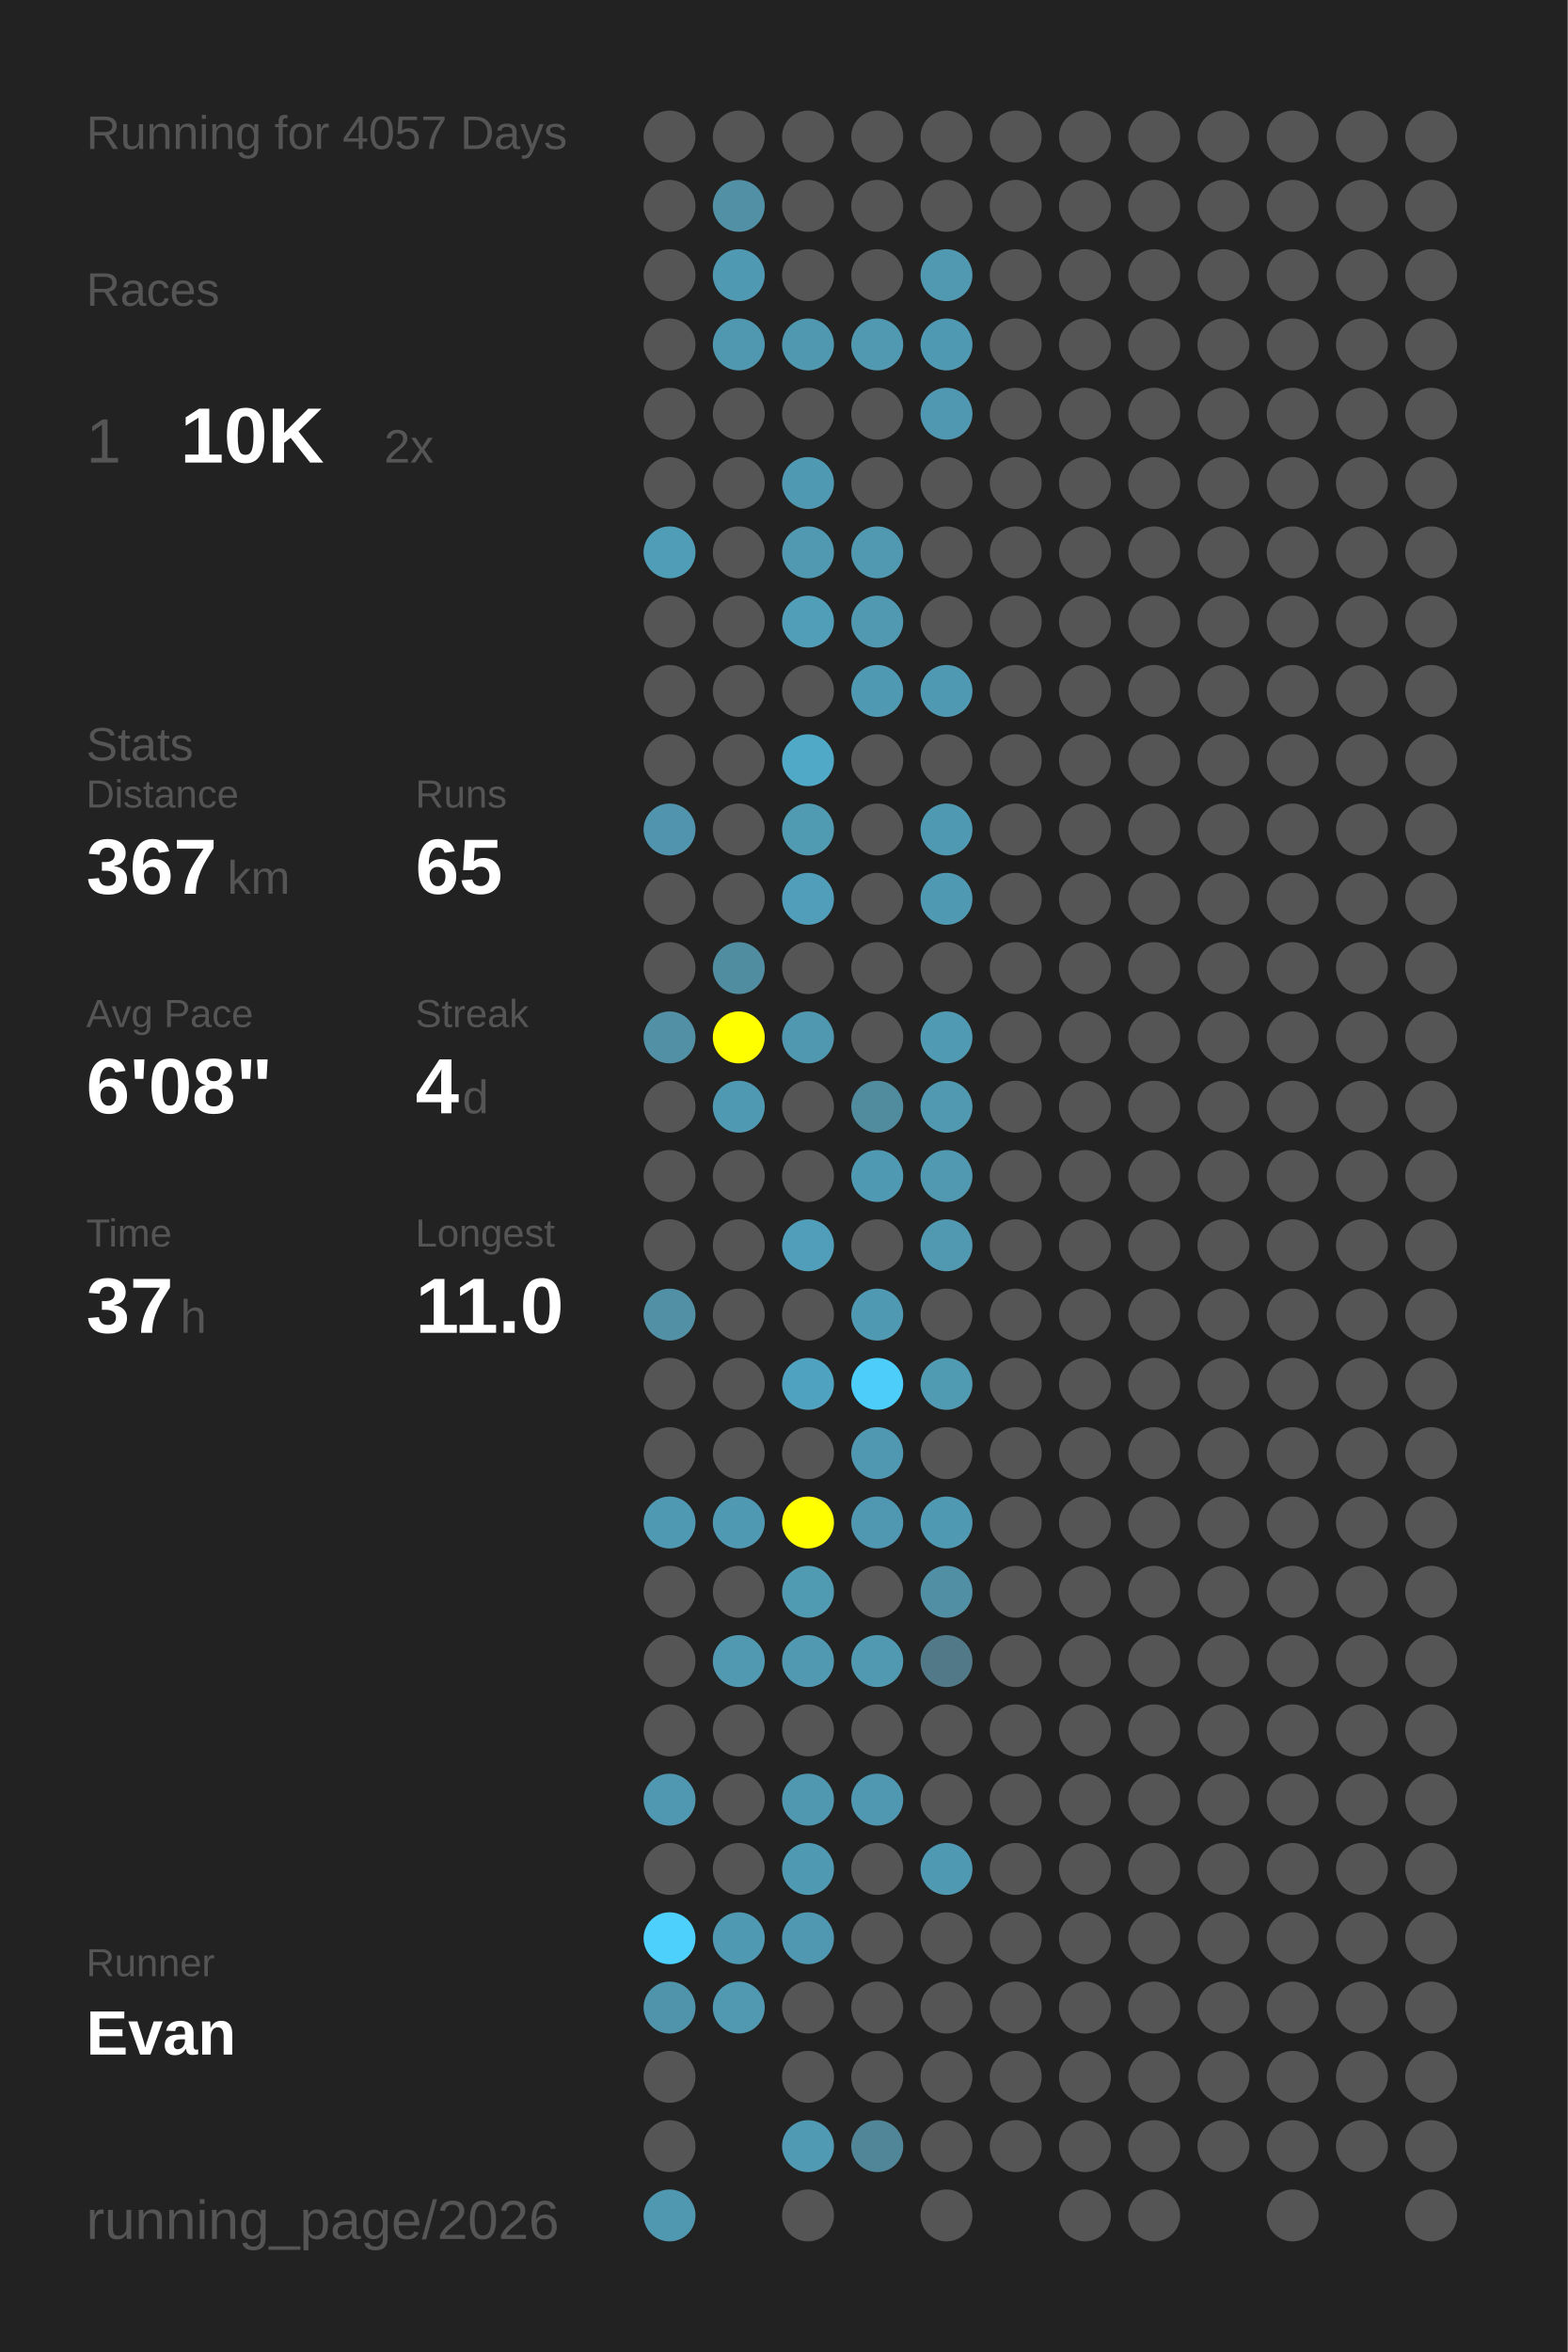
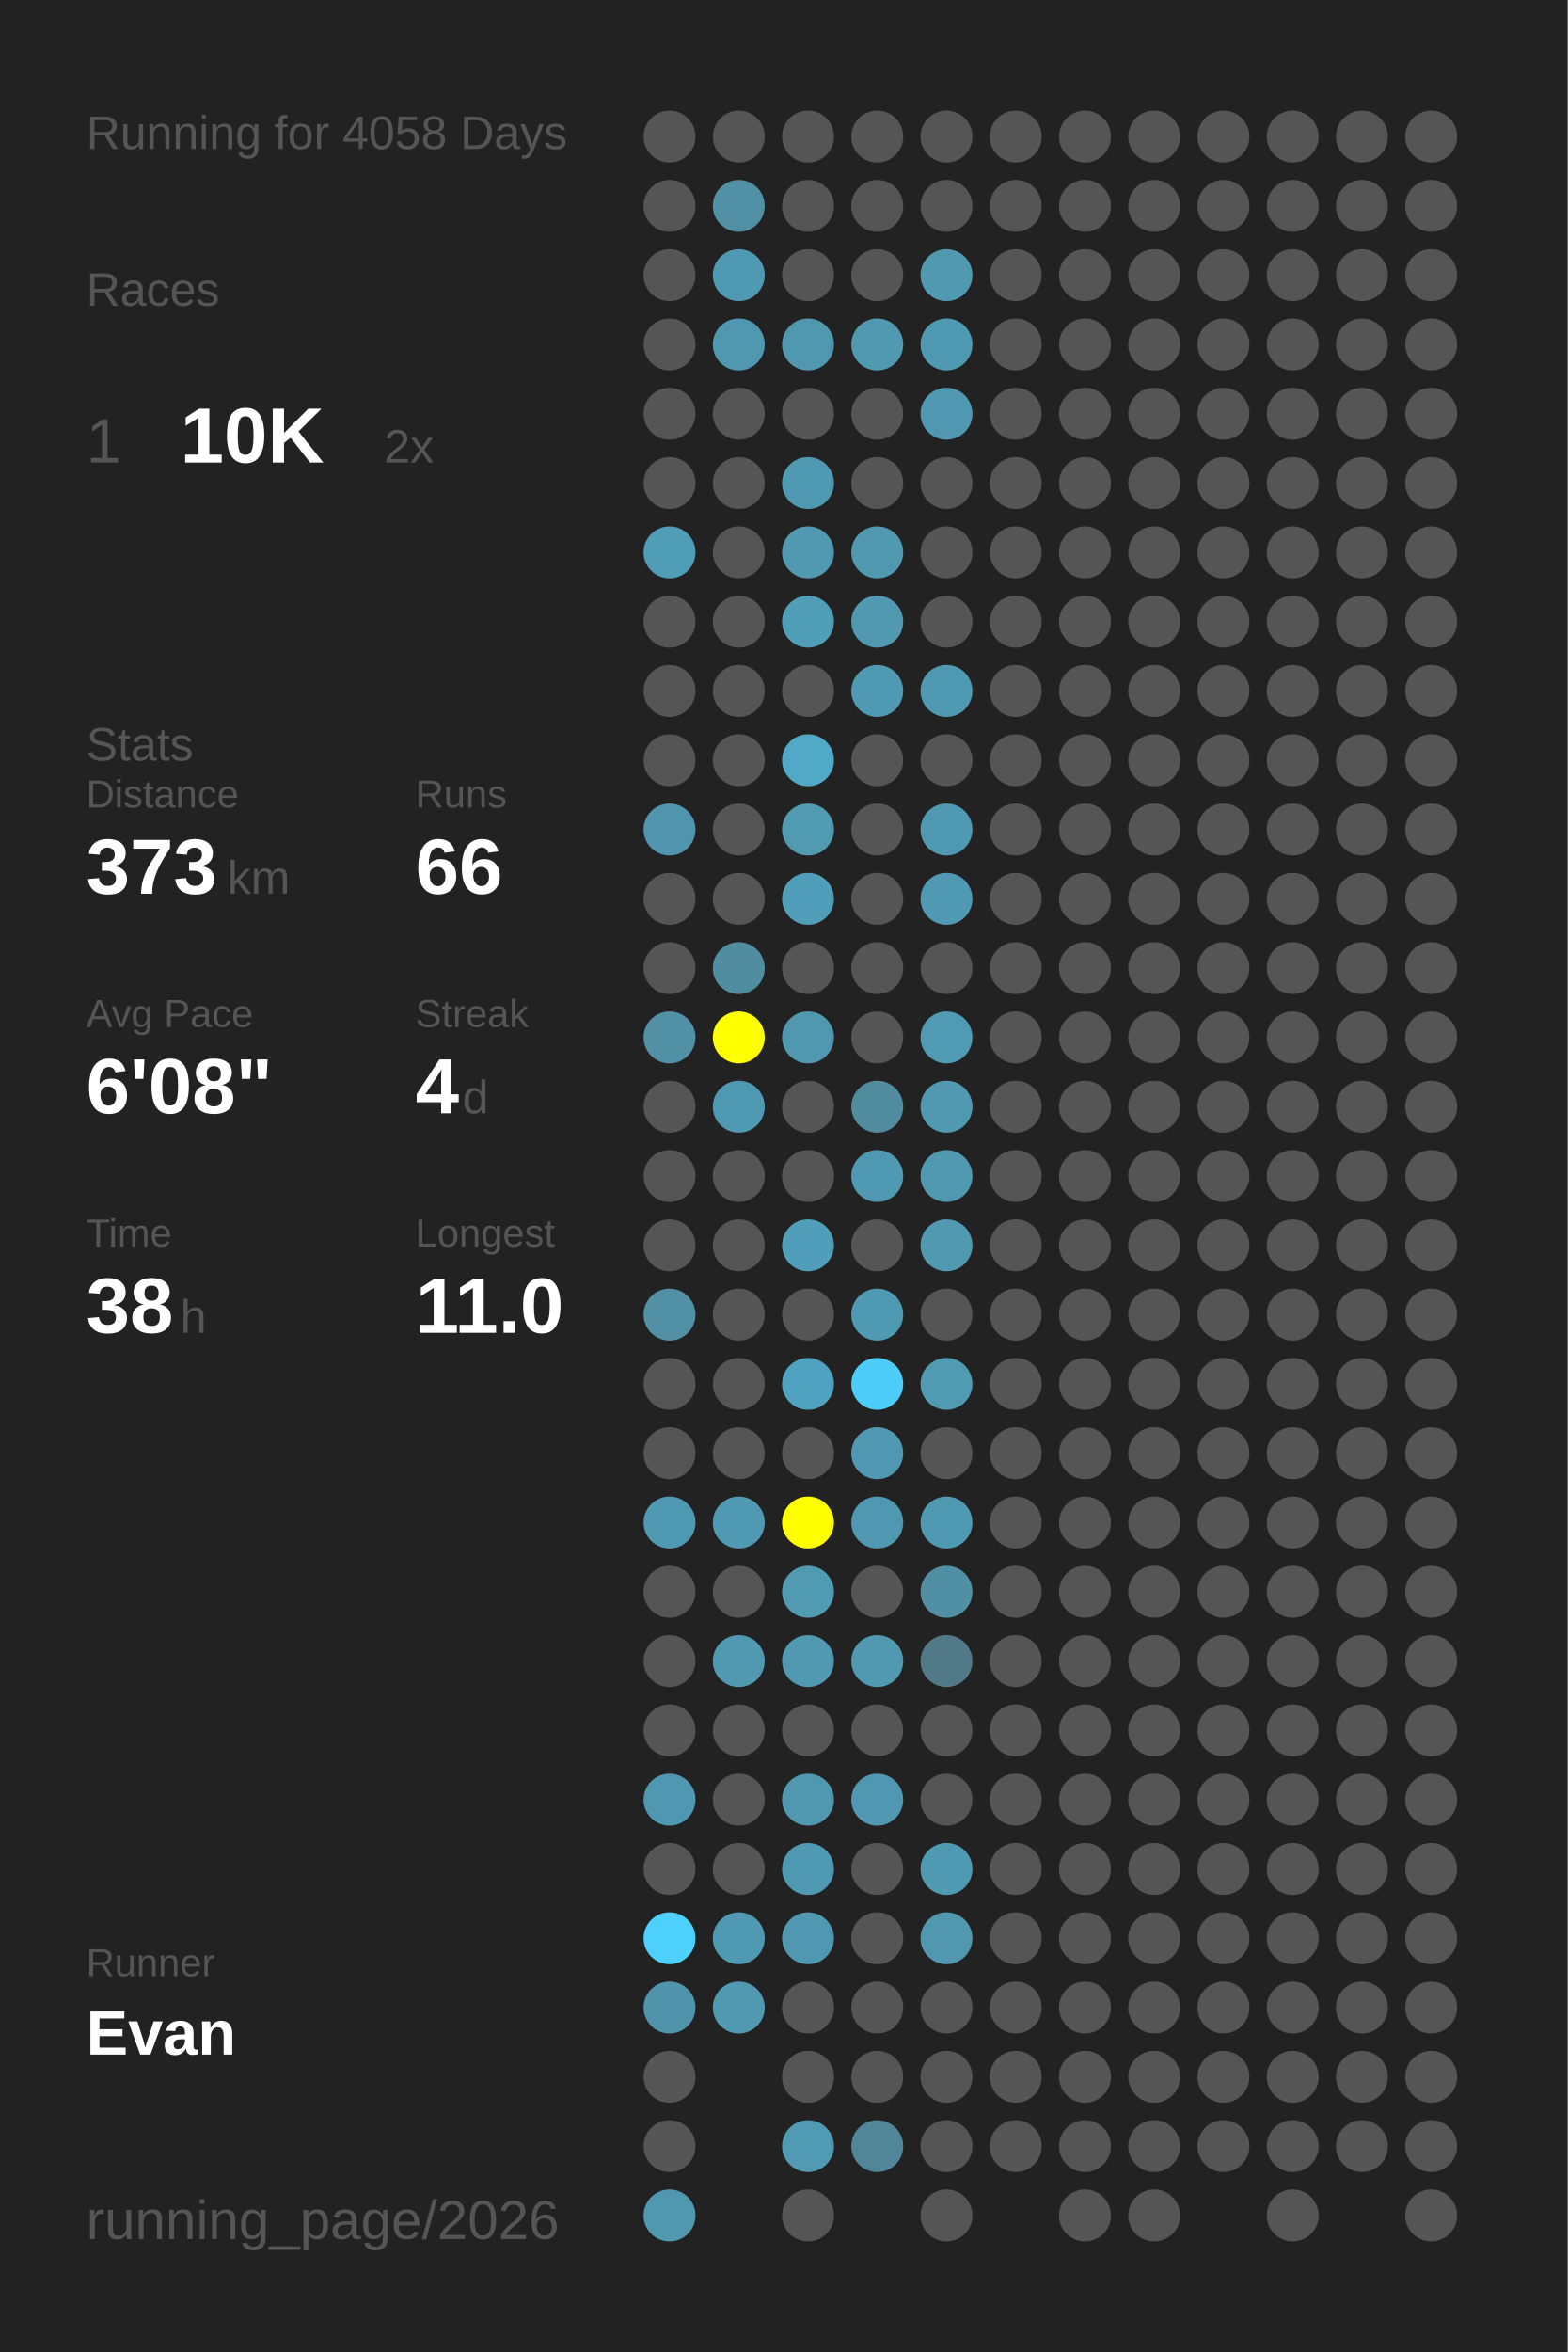
<svg xmlns="http://www.w3.org/2000/svg" baseProfile="full" height="300mm" version="1.1" viewBox="0,0,200,300" width="200mm">
  <defs />
  <rect fill="#222222" height="300" width="200" x="0" y="0" />
-   <text fill="#555555" style="font-size:6px; font-family:Arial;" x="11" y="19">Running for 4057 Days</text>
+   <text fill="#555555" style="font-size:6px; font-family:Arial;" x="11" y="19">Running for 4058 Days</text>
  <text fill="#555555" style="font-size:6px; font-family:Arial;" x="11" y="39">Races</text>
  <text fill="#555555" style="font-size:8px; font-family:Arial;" x="11" y="59">1</text>
  <text fill="#FFFFFF" style="font-size:10px; font-family:Arial; font-weight:bold;" x="23" y="59">10K</text>
  <text fill="#555555" style="font-size:6px; font-family:Arial;" x="49" y="59">2x</text>
  <text fill="#555555" style="font-size:6px; font-family:Arial;" x="11" y="97">Stats</text>
  <text fill="#555555" style="font-size:5px; font-family:Arial;" x="11" y="103">Distance</text>
-   <text fill="#FFFFFF" style="font-size:10px; font-family:Arial; font-weight:bold;" x="11" y="114">367</text>
+   <text fill="#FFFFFF" style="font-size:10px; font-family:Arial; font-weight:bold;" x="11" y="114">373</text>
  <text fill="#555555" style="font-size:6px; font-family:Arial;" x="29" y="114">km</text>
  <text fill="#555555" style="font-size:5px; font-family:Arial;" x="53" y="103">Runs</text>
-   <text fill="#FFFFFF" style="font-size:10px; font-family:Arial; font-weight:bold;" x="53" y="114">65</text>
+   <text fill="#FFFFFF" style="font-size:10px; font-family:Arial; font-weight:bold;" x="53" y="114">66</text>
  <text fill="#555555" style="font-size:5px; font-family:Arial;" x="11" y="131">Avg Pace</text>
  <text fill="#FFFFFF" style="font-size:10px; font-family:Arial; font-weight:bold;" x="11" y="142">6'08"</text>
  <text fill="#555555" style="font-size:5px; font-family:Arial;" x="53" y="131">Streak</text>
  <text fill="#FFFFFF" style="font-size:10px; font-family:Arial; font-weight:bold;" x="53" y="142">4</text>
  <text fill="#555555" style="font-size:6px; font-family:Arial;" x="59" y="142">d</text>
  <text fill="#555555" style="font-size:5px; font-family:Arial;" x="11" y="159">Time</text>
-   <text fill="#FFFFFF" style="font-size:10px; font-family:Arial; font-weight:bold;" x="11" y="170">37</text>
+   <text fill="#FFFFFF" style="font-size:10px; font-family:Arial; font-weight:bold;" x="11" y="170">38</text>
  <text fill="#555555" style="font-size:6px; font-family:Arial;" x="23" y="170">h</text>
  <text fill="#555555" style="font-size:5px; font-family:Arial;" x="53" y="159">Longest</text>
  <text fill="#FFFFFF" style="font-size:10px; font-family:Arial; font-weight:bold;" x="53" y="170">11.0</text>
  <text fill="#555555" style="font-size:5px; font-family:Arial;" x="11" y="252.065">Runner</text>
  <text fill="#FFFFFF" style="font-size:8px; font-family:Arial; font-weight:bold;" x="11" y="262.065">Evan</text>
  <text fill="#555555" style="font-size:7px; font-family:Arial;" x="11" y="285.581">running_page/2026</text>
  <circle cx="85.417" cy="17.419" fill="#555555" r="3.312" />
  <circle cx="85.417" cy="26.258" fill="#555555" r="3.312" />
  <circle cx="85.417" cy="35.097" fill="#555555" r="3.312" />
  <circle cx="85.417" cy="43.935" fill="#555555" r="3.312" />
  <circle cx="85.417" cy="52.774" fill="#555555" r="3.312" />
  <circle cx="85.417" cy="61.613" fill="#555555" r="3.312" />
  <circle cx="85.417" cy="70.452" fill="#509db7" r="3.312" />
  <circle cx="85.417" cy="79.29" fill="#555555" r="3.312" />
  <circle cx="85.417" cy="88.129" fill="#555555" r="3.312" />
  <circle cx="85.417" cy="96.968" fill="#555555" r="3.312" />
  <circle cx="85.417" cy="105.806" fill="#5095ad" r="3.312" />
  <circle cx="85.417" cy="114.645" fill="#555555" r="3.312" />
  <circle cx="85.417" cy="123.484" fill="#555555" r="3.312" />
  <circle cx="85.417" cy="132.323" fill="#5190a5" r="3.312" />
  <circle cx="85.417" cy="141.161" fill="#555555" r="3.312" />
  <circle cx="85.417" cy="150" fill="#555555" r="3.312" />
  <circle cx="85.417" cy="158.839" fill="#555555" r="3.312" />
  <circle cx="85.417" cy="167.677" fill="#5190a5" r="3.312" />
  <circle cx="85.417" cy="176.516" fill="#555555" r="3.312" />
  <circle cx="85.417" cy="185.355" fill="#555555" r="3.312" />
  <circle cx="85.417" cy="194.194" fill="#5099b2" r="3.312" />
  <circle cx="85.417" cy="203.032" fill="#555555" r="3.312" />
  <circle cx="85.417" cy="211.871" fill="#555555" r="3.312" />
  <circle cx="85.417" cy="220.71" fill="#555555" r="3.312" />
  <circle cx="85.417" cy="229.548" fill="#5098b1" r="3.312" />
  <circle cx="85.417" cy="238.387" fill="#555555" r="3.312" />
  <circle cx="85.417" cy="247.226" fill="#4dd0fc" r="3.312" />
  <circle cx="85.417" cy="256.065" fill="#5094ac" r="3.312" />
  <circle cx="85.417" cy="264.903" fill="#555555" r="3.312" />
  <circle cx="85.417" cy="273.742" fill="#555555" r="3.312" />
  <circle cx="85.417" cy="282.581" fill="#5098b0" r="3.312" />
  <circle cx="94.25" cy="17.419" fill="#555555" r="3.312" />
  <circle cx="94.25" cy="26.258" fill="#5190a5" r="3.312" />
  <circle cx="94.25" cy="35.097" fill="#5099b2" r="3.312" />
  <circle cx="94.25" cy="43.935" fill="#5098b0" r="3.312" />
  <circle cx="94.25" cy="52.774" fill="#555555" r="3.312" />
  <circle cx="94.25" cy="61.613" fill="#555555" r="3.312" />
  <circle cx="94.25" cy="70.452" fill="#555555" r="3.312" />
  <circle cx="94.25" cy="79.29" fill="#555555" r="3.312" />
  <circle cx="94.25" cy="88.129" fill="#555555" r="3.312" />
  <circle cx="94.25" cy="96.968" fill="#555555" r="3.312" />
  <circle cx="94.25" cy="105.806" fill="#555555" r="3.312" />
  <circle cx="94.25" cy="114.645" fill="#555555" r="3.312" />
  <circle cx="94.25" cy="123.484" fill="#518da1" r="3.312" />
  <circle cx="94.25" cy="132.323" fill="#FFFF00" r="3.312" />
  <circle cx="94.25" cy="141.161" fill="#5099b2" r="3.312" />
  <circle cx="94.25" cy="150" fill="#555555" r="3.312" />
  <circle cx="94.25" cy="158.839" fill="#555555" r="3.312" />
  <circle cx="94.25" cy="167.677" fill="#555555" r="3.312" />
  <circle cx="94.25" cy="176.516" fill="#555555" r="3.312" />
  <circle cx="94.25" cy="185.355" fill="#555555" r="3.312" />
  <circle cx="94.25" cy="194.194" fill="#5099b2" r="3.312" />
  <circle cx="94.25" cy="203.032" fill="#555555" r="3.312" />
  <circle cx="94.25" cy="211.871" fill="#5099b1" r="3.312" />
  <circle cx="94.25" cy="220.71" fill="#555555" r="3.312" />
  <circle cx="94.25" cy="229.548" fill="#555555" r="3.312" />
  <circle cx="94.25" cy="238.387" fill="#555555" r="3.312" />
  <circle cx="94.25" cy="247.226" fill="#5099b2" r="3.312" />
  <circle cx="94.25" cy="256.065" fill="#5099b1" r="3.312" />
  <circle cx="103.083" cy="17.419" fill="#555555" r="3.312" />
  <circle cx="103.083" cy="26.258" fill="#555555" r="3.312" />
  <circle cx="103.083" cy="35.097" fill="#555555" r="3.312" />
  <circle cx="103.083" cy="43.935" fill="#5098b0" r="3.312" />
  <circle cx="103.083" cy="52.774" fill="#555555" r="3.312" />
  <circle cx="103.083" cy="61.613" fill="#5099b2" r="3.312" />
  <circle cx="103.083" cy="70.452" fill="#5099b1" r="3.312" />
  <circle cx="103.083" cy="79.29" fill="#509eb8" r="3.312" />
  <circle cx="103.083" cy="88.129" fill="#555555" r="3.312" />
  <circle cx="103.083" cy="96.968" fill="#4fa9c7" r="3.312" />
  <circle cx="103.083" cy="105.806" fill="#509ab2" r="3.312" />
  <circle cx="103.083" cy="114.645" fill="#509eb9" r="3.312" />
  <circle cx="103.083" cy="123.484" fill="#555555" r="3.312" />
  <circle cx="103.083" cy="132.323" fill="#5098b0" r="3.312" />
  <circle cx="103.083" cy="141.161" fill="#555555" r="3.312" />
  <circle cx="103.083" cy="150" fill="#555555" r="3.312" />
  <circle cx="103.083" cy="158.839" fill="#509eb9" r="3.312" />
  <circle cx="103.083" cy="167.677" fill="#555555" r="3.312" />
  <circle cx="103.083" cy="176.516" fill="#4fa3c0" r="3.312" />
  <circle cx="103.083" cy="185.355" fill="#555555" r="3.312" />
  <circle cx="103.083" cy="194.194" fill="#FFFF00" r="3.312" />
  <circle cx="103.083" cy="203.032" fill="#509ab2" r="3.312" />
  <circle cx="103.083" cy="211.871" fill="#5099b1" r="3.312" />
  <circle cx="103.083" cy="220.71" fill="#555555" r="3.312" />
  <circle cx="103.083" cy="229.548" fill="#5098b0" r="3.312" />
  <circle cx="103.083" cy="238.387" fill="#5099b2" r="3.312" />
  <circle cx="103.083" cy="247.226" fill="#5098b1" r="3.312" />
  <circle cx="103.083" cy="256.065" fill="#555555" r="3.312" />
  <circle cx="103.083" cy="264.903" fill="#555555" r="3.312" />
  <circle cx="103.083" cy="273.742" fill="#509ab3" r="3.312" />
  <circle cx="103.083" cy="282.581" fill="#555555" r="3.312" />
  <circle cx="111.917" cy="17.419" fill="#555555" r="3.312" />
  <circle cx="111.917" cy="26.258" fill="#555555" r="3.312" />
  <circle cx="111.917" cy="35.097" fill="#555555" r="3.312" />
  <circle cx="111.917" cy="43.935" fill="#5099b1" r="3.312" />
  <circle cx="111.917" cy="52.774" fill="#555555" r="3.312" />
  <circle cx="111.917" cy="61.613" fill="#555555" r="3.312" />
  <circle cx="111.917" cy="70.452" fill="#5099b1" r="3.312" />
  <circle cx="111.917" cy="79.29" fill="#5099b1" r="3.312" />
  <circle cx="111.917" cy="88.129" fill="#5099b2" r="3.312" />
  <circle cx="111.917" cy="96.968" fill="#555555" r="3.312" />
  <circle cx="111.917" cy="105.806" fill="#555555" r="3.312" />
  <circle cx="111.917" cy="114.645" fill="#555555" r="3.312" />
  <circle cx="111.917" cy="123.484" fill="#555555" r="3.312" />
  <circle cx="111.917" cy="132.323" fill="#555555" r="3.312" />
  <circle cx="111.917" cy="141.161" fill="#518b9e" r="3.312" />
  <circle cx="111.917" cy="150" fill="#5099b2" r="3.312" />
  <circle cx="111.917" cy="158.839" fill="#555555" r="3.312" />
  <circle cx="111.917" cy="167.677" fill="#5099b2" r="3.312" />
  <circle cx="111.917" cy="176.516" fill="#4dcefa" r="3.312" />
  <circle cx="111.917" cy="185.355" fill="#5098b1" r="3.312" />
  <circle cx="111.917" cy="194.194" fill="#5098b1" r="3.312" />
  <circle cx="111.917" cy="203.032" fill="#555555" r="3.312" />
  <circle cx="111.917" cy="211.871" fill="#5099b1" r="3.312" />
  <circle cx="111.917" cy="220.71" fill="#555555" r="3.312" />
  <circle cx="111.917" cy="229.548" fill="#5098b1" r="3.312" />
  <circle cx="111.917" cy="238.387" fill="#555555" r="3.312" />
  <circle cx="111.917" cy="247.226" fill="#555555" r="3.312" />
  <circle cx="111.917" cy="256.065" fill="#555555" r="3.312" />
  <circle cx="111.917" cy="264.903" fill="#555555" r="3.312" />
  <circle cx="111.917" cy="273.742" fill="#518698" r="3.312" />
  <circle cx="120.75" cy="17.419" fill="#555555" r="3.312" />
  <circle cx="120.75" cy="26.258" fill="#555555" r="3.312" />
  <circle cx="120.75" cy="35.097" fill="#5099b1" r="3.312" />
  <circle cx="120.75" cy="43.935" fill="#5099b2" r="3.312" />
  <circle cx="120.75" cy="52.774" fill="#5098b1" r="3.312" />
  <circle cx="120.75" cy="61.613" fill="#555555" r="3.312" />
  <circle cx="120.75" cy="70.452" fill="#555555" r="3.312" />
  <circle cx="120.75" cy="79.29" fill="#555555" r="3.312" />
  <circle cx="120.75" cy="88.129" fill="#5099b2" r="3.312" />
  <circle cx="120.75" cy="96.968" fill="#555555" r="3.312" />
  <circle cx="120.75" cy="105.806" fill="#5099b2" r="3.312" />
  <circle cx="120.75" cy="114.645" fill="#5099b2" r="3.312" />
  <circle cx="120.75" cy="123.484" fill="#555555" r="3.312" />
  <circle cx="120.75" cy="132.323" fill="#509ab3" r="3.312" />
  <circle cx="120.75" cy="141.161" fill="#5099b1" r="3.312" />
  <circle cx="120.75" cy="150" fill="#5099b1" r="3.312" />
  <circle cx="120.75" cy="158.839" fill="#5099b1" r="3.312" />
  <circle cx="120.75" cy="167.677" fill="#555555" r="3.312" />
  <circle cx="120.75" cy="176.516" fill="#509ab2" r="3.312" />
  <circle cx="120.75" cy="185.355" fill="#555555" r="3.312" />
  <circle cx="120.75" cy="194.194" fill="#5099b2" r="3.312" />
  <circle cx="120.75" cy="203.032" fill="#518fa4" r="3.312" />
  <circle cx="120.75" cy="211.871" fill="#527987" r="3.312" />
  <circle cx="120.75" cy="220.71" fill="#555555" r="3.312" />
  <circle cx="120.75" cy="229.548" fill="#555555" r="3.312" />
  <circle cx="120.75" cy="238.387" fill="#5099b2" r="3.312" />
-   <circle cx="120.75" cy="247.226" fill="#555555" r="3.312" />
+   <circle cx="120.75" cy="247.226" fill="#5097af" r="3.312" />
  <circle cx="120.75" cy="256.065" fill="#555555" r="3.312" />
  <circle cx="120.75" cy="264.903" fill="#555555" r="3.312" />
  <circle cx="120.75" cy="273.742" fill="#555555" r="3.312" />
  <circle cx="120.75" cy="282.581" fill="#555555" r="3.312" />
  <circle cx="129.583" cy="17.419" fill="#555555" r="3.312" />
  <circle cx="129.583" cy="26.258" fill="#555555" r="3.312" />
  <circle cx="129.583" cy="35.097" fill="#555555" r="3.312" />
  <circle cx="129.583" cy="43.935" fill="#555555" r="3.312" />
  <circle cx="129.583" cy="52.774" fill="#555555" r="3.312" />
  <circle cx="129.583" cy="61.613" fill="#555555" r="3.312" />
  <circle cx="129.583" cy="70.452" fill="#555555" r="3.312" />
  <circle cx="129.583" cy="79.29" fill="#555555" r="3.312" />
  <circle cx="129.583" cy="88.129" fill="#555555" r="3.312" />
  <circle cx="129.583" cy="96.968" fill="#555555" r="3.312" />
  <circle cx="129.583" cy="105.806" fill="#555555" r="3.312" />
  <circle cx="129.583" cy="114.645" fill="#555555" r="3.312" />
  <circle cx="129.583" cy="123.484" fill="#555555" r="3.312" />
  <circle cx="129.583" cy="132.323" fill="#555555" r="3.312" />
  <circle cx="129.583" cy="141.161" fill="#555555" r="3.312" />
  <circle cx="129.583" cy="150" fill="#555555" r="3.312" />
  <circle cx="129.583" cy="158.839" fill="#555555" r="3.312" />
  <circle cx="129.583" cy="167.677" fill="#555555" r="3.312" />
  <circle cx="129.583" cy="176.516" fill="#555555" r="3.312" />
  <circle cx="129.583" cy="185.355" fill="#555555" r="3.312" />
  <circle cx="129.583" cy="194.194" fill="#555555" r="3.312" />
  <circle cx="129.583" cy="203.032" fill="#555555" r="3.312" />
  <circle cx="129.583" cy="211.871" fill="#555555" r="3.312" />
  <circle cx="129.583" cy="220.71" fill="#555555" r="3.312" />
  <circle cx="129.583" cy="229.548" fill="#555555" r="3.312" />
  <circle cx="129.583" cy="238.387" fill="#555555" r="3.312" />
  <circle cx="129.583" cy="247.226" fill="#555555" r="3.312" />
  <circle cx="129.583" cy="256.065" fill="#555555" r="3.312" />
  <circle cx="129.583" cy="264.903" fill="#555555" r="3.312" />
  <circle cx="129.583" cy="273.742" fill="#555555" r="3.312" />
  <circle cx="138.417" cy="17.419" fill="#555555" r="3.312" />
  <circle cx="138.417" cy="26.258" fill="#555555" r="3.312" />
  <circle cx="138.417" cy="35.097" fill="#555555" r="3.312" />
  <circle cx="138.417" cy="43.935" fill="#555555" r="3.312" />
  <circle cx="138.417" cy="52.774" fill="#555555" r="3.312" />
  <circle cx="138.417" cy="61.613" fill="#555555" r="3.312" />
  <circle cx="138.417" cy="70.452" fill="#555555" r="3.312" />
  <circle cx="138.417" cy="79.29" fill="#555555" r="3.312" />
  <circle cx="138.417" cy="88.129" fill="#555555" r="3.312" />
  <circle cx="138.417" cy="96.968" fill="#555555" r="3.312" />
  <circle cx="138.417" cy="105.806" fill="#555555" r="3.312" />
  <circle cx="138.417" cy="114.645" fill="#555555" r="3.312" />
  <circle cx="138.417" cy="123.484" fill="#555555" r="3.312" />
  <circle cx="138.417" cy="132.323" fill="#555555" r="3.312" />
  <circle cx="138.417" cy="141.161" fill="#555555" r="3.312" />
  <circle cx="138.417" cy="150" fill="#555555" r="3.312" />
  <circle cx="138.417" cy="158.839" fill="#555555" r="3.312" />
  <circle cx="138.417" cy="167.677" fill="#555555" r="3.312" />
  <circle cx="138.417" cy="176.516" fill="#555555" r="3.312" />
  <circle cx="138.417" cy="185.355" fill="#555555" r="3.312" />
  <circle cx="138.417" cy="194.194" fill="#555555" r="3.312" />
  <circle cx="138.417" cy="203.032" fill="#555555" r="3.312" />
  <circle cx="138.417" cy="211.871" fill="#555555" r="3.312" />
  <circle cx="138.417" cy="220.71" fill="#555555" r="3.312" />
  <circle cx="138.417" cy="229.548" fill="#555555" r="3.312" />
  <circle cx="138.417" cy="238.387" fill="#555555" r="3.312" />
  <circle cx="138.417" cy="247.226" fill="#555555" r="3.312" />
  <circle cx="138.417" cy="256.065" fill="#555555" r="3.312" />
  <circle cx="138.417" cy="264.903" fill="#555555" r="3.312" />
  <circle cx="138.417" cy="273.742" fill="#555555" r="3.312" />
  <circle cx="138.417" cy="282.581" fill="#555555" r="3.312" />
  <circle cx="147.25" cy="17.419" fill="#555555" r="3.312" />
  <circle cx="147.25" cy="26.258" fill="#555555" r="3.312" />
  <circle cx="147.25" cy="35.097" fill="#555555" r="3.312" />
  <circle cx="147.25" cy="43.935" fill="#555555" r="3.312" />
  <circle cx="147.25" cy="52.774" fill="#555555" r="3.312" />
  <circle cx="147.25" cy="61.613" fill="#555555" r="3.312" />
  <circle cx="147.25" cy="70.452" fill="#555555" r="3.312" />
  <circle cx="147.25" cy="79.29" fill="#555555" r="3.312" />
  <circle cx="147.25" cy="88.129" fill="#555555" r="3.312" />
  <circle cx="147.25" cy="96.968" fill="#555555" r="3.312" />
  <circle cx="147.25" cy="105.806" fill="#555555" r="3.312" />
  <circle cx="147.25" cy="114.645" fill="#555555" r="3.312" />
  <circle cx="147.25" cy="123.484" fill="#555555" r="3.312" />
  <circle cx="147.25" cy="132.323" fill="#555555" r="3.312" />
  <circle cx="147.25" cy="141.161" fill="#555555" r="3.312" />
  <circle cx="147.25" cy="150" fill="#555555" r="3.312" />
  <circle cx="147.25" cy="158.839" fill="#555555" r="3.312" />
  <circle cx="147.25" cy="167.677" fill="#555555" r="3.312" />
  <circle cx="147.25" cy="176.516" fill="#555555" r="3.312" />
  <circle cx="147.25" cy="185.355" fill="#555555" r="3.312" />
  <circle cx="147.25" cy="194.194" fill="#555555" r="3.312" />
  <circle cx="147.25" cy="203.032" fill="#555555" r="3.312" />
  <circle cx="147.25" cy="211.871" fill="#555555" r="3.312" />
  <circle cx="147.25" cy="220.71" fill="#555555" r="3.312" />
  <circle cx="147.25" cy="229.548" fill="#555555" r="3.312" />
  <circle cx="147.25" cy="238.387" fill="#555555" r="3.312" />
  <circle cx="147.25" cy="247.226" fill="#555555" r="3.312" />
  <circle cx="147.25" cy="256.065" fill="#555555" r="3.312" />
  <circle cx="147.25" cy="264.903" fill="#555555" r="3.312" />
  <circle cx="147.25" cy="273.742" fill="#555555" r="3.312" />
  <circle cx="147.25" cy="282.581" fill="#555555" r="3.312" />
  <circle cx="156.083" cy="17.419" fill="#555555" r="3.312" />
  <circle cx="156.083" cy="26.258" fill="#555555" r="3.312" />
  <circle cx="156.083" cy="35.097" fill="#555555" r="3.312" />
  <circle cx="156.083" cy="43.935" fill="#555555" r="3.312" />
  <circle cx="156.083" cy="52.774" fill="#555555" r="3.312" />
  <circle cx="156.083" cy="61.613" fill="#555555" r="3.312" />
  <circle cx="156.083" cy="70.452" fill="#555555" r="3.312" />
  <circle cx="156.083" cy="79.29" fill="#555555" r="3.312" />
  <circle cx="156.083" cy="88.129" fill="#555555" r="3.312" />
  <circle cx="156.083" cy="96.968" fill="#555555" r="3.312" />
  <circle cx="156.083" cy="105.806" fill="#555555" r="3.312" />
  <circle cx="156.083" cy="114.645" fill="#555555" r="3.312" />
  <circle cx="156.083" cy="123.484" fill="#555555" r="3.312" />
  <circle cx="156.083" cy="132.323" fill="#555555" r="3.312" />
  <circle cx="156.083" cy="141.161" fill="#555555" r="3.312" />
  <circle cx="156.083" cy="150" fill="#555555" r="3.312" />
  <circle cx="156.083" cy="158.839" fill="#555555" r="3.312" />
  <circle cx="156.083" cy="167.677" fill="#555555" r="3.312" />
  <circle cx="156.083" cy="176.516" fill="#555555" r="3.312" />
  <circle cx="156.083" cy="185.355" fill="#555555" r="3.312" />
  <circle cx="156.083" cy="194.194" fill="#555555" r="3.312" />
  <circle cx="156.083" cy="203.032" fill="#555555" r="3.312" />
  <circle cx="156.083" cy="211.871" fill="#555555" r="3.312" />
  <circle cx="156.083" cy="220.71" fill="#555555" r="3.312" />
  <circle cx="156.083" cy="229.548" fill="#555555" r="3.312" />
  <circle cx="156.083" cy="238.387" fill="#555555" r="3.312" />
  <circle cx="156.083" cy="247.226" fill="#555555" r="3.312" />
  <circle cx="156.083" cy="256.065" fill="#555555" r="3.312" />
  <circle cx="156.083" cy="264.903" fill="#555555" r="3.312" />
  <circle cx="156.083" cy="273.742" fill="#555555" r="3.312" />
  <circle cx="164.917" cy="17.419" fill="#555555" r="3.312" />
  <circle cx="164.917" cy="26.258" fill="#555555" r="3.312" />
  <circle cx="164.917" cy="35.097" fill="#555555" r="3.312" />
  <circle cx="164.917" cy="43.935" fill="#555555" r="3.312" />
  <circle cx="164.917" cy="52.774" fill="#555555" r="3.312" />
  <circle cx="164.917" cy="61.613" fill="#555555" r="3.312" />
  <circle cx="164.917" cy="70.452" fill="#555555" r="3.312" />
  <circle cx="164.917" cy="79.29" fill="#555555" r="3.312" />
  <circle cx="164.917" cy="88.129" fill="#555555" r="3.312" />
  <circle cx="164.917" cy="96.968" fill="#555555" r="3.312" />
  <circle cx="164.917" cy="105.806" fill="#555555" r="3.312" />
  <circle cx="164.917" cy="114.645" fill="#555555" r="3.312" />
  <circle cx="164.917" cy="123.484" fill="#555555" r="3.312" />
  <circle cx="164.917" cy="132.323" fill="#555555" r="3.312" />
  <circle cx="164.917" cy="141.161" fill="#555555" r="3.312" />
  <circle cx="164.917" cy="150" fill="#555555" r="3.312" />
  <circle cx="164.917" cy="158.839" fill="#555555" r="3.312" />
  <circle cx="164.917" cy="167.677" fill="#555555" r="3.312" />
  <circle cx="164.917" cy="176.516" fill="#555555" r="3.312" />
  <circle cx="164.917" cy="185.355" fill="#555555" r="3.312" />
  <circle cx="164.917" cy="194.194" fill="#555555" r="3.312" />
  <circle cx="164.917" cy="203.032" fill="#555555" r="3.312" />
  <circle cx="164.917" cy="211.871" fill="#555555" r="3.312" />
  <circle cx="164.917" cy="220.71" fill="#555555" r="3.312" />
  <circle cx="164.917" cy="229.548" fill="#555555" r="3.312" />
  <circle cx="164.917" cy="238.387" fill="#555555" r="3.312" />
  <circle cx="164.917" cy="247.226" fill="#555555" r="3.312" />
  <circle cx="164.917" cy="256.065" fill="#555555" r="3.312" />
  <circle cx="164.917" cy="264.903" fill="#555555" r="3.312" />
  <circle cx="164.917" cy="273.742" fill="#555555" r="3.312" />
  <circle cx="164.917" cy="282.581" fill="#555555" r="3.312" />
  <circle cx="173.75" cy="17.419" fill="#555555" r="3.312" />
  <circle cx="173.75" cy="26.258" fill="#555555" r="3.312" />
  <circle cx="173.75" cy="35.097" fill="#555555" r="3.312" />
  <circle cx="173.75" cy="43.935" fill="#555555" r="3.312" />
  <circle cx="173.75" cy="52.774" fill="#555555" r="3.312" />
  <circle cx="173.75" cy="61.613" fill="#555555" r="3.312" />
  <circle cx="173.75" cy="70.452" fill="#555555" r="3.312" />
  <circle cx="173.75" cy="79.29" fill="#555555" r="3.312" />
  <circle cx="173.75" cy="88.129" fill="#555555" r="3.312" />
  <circle cx="173.75" cy="96.968" fill="#555555" r="3.312" />
  <circle cx="173.75" cy="105.806" fill="#555555" r="3.312" />
  <circle cx="173.75" cy="114.645" fill="#555555" r="3.312" />
  <circle cx="173.75" cy="123.484" fill="#555555" r="3.312" />
  <circle cx="173.75" cy="132.323" fill="#555555" r="3.312" />
  <circle cx="173.75" cy="141.161" fill="#555555" r="3.312" />
  <circle cx="173.75" cy="150" fill="#555555" r="3.312" />
  <circle cx="173.75" cy="158.839" fill="#555555" r="3.312" />
  <circle cx="173.75" cy="167.677" fill="#555555" r="3.312" />
  <circle cx="173.75" cy="176.516" fill="#555555" r="3.312" />
  <circle cx="173.75" cy="185.355" fill="#555555" r="3.312" />
  <circle cx="173.75" cy="194.194" fill="#555555" r="3.312" />
  <circle cx="173.75" cy="203.032" fill="#555555" r="3.312" />
  <circle cx="173.75" cy="211.871" fill="#555555" r="3.312" />
  <circle cx="173.75" cy="220.71" fill="#555555" r="3.312" />
  <circle cx="173.75" cy="229.548" fill="#555555" r="3.312" />
  <circle cx="173.75" cy="238.387" fill="#555555" r="3.312" />
  <circle cx="173.75" cy="247.226" fill="#555555" r="3.312" />
  <circle cx="173.75" cy="256.065" fill="#555555" r="3.312" />
  <circle cx="173.75" cy="264.903" fill="#555555" r="3.312" />
  <circle cx="173.75" cy="273.742" fill="#555555" r="3.312" />
  <circle cx="182.583" cy="17.419" fill="#555555" r="3.312" />
  <circle cx="182.583" cy="26.258" fill="#555555" r="3.312" />
  <circle cx="182.583" cy="35.097" fill="#555555" r="3.312" />
  <circle cx="182.583" cy="43.935" fill="#555555" r="3.312" />
  <circle cx="182.583" cy="52.774" fill="#555555" r="3.312" />
  <circle cx="182.583" cy="61.613" fill="#555555" r="3.312" />
  <circle cx="182.583" cy="70.452" fill="#555555" r="3.312" />
  <circle cx="182.583" cy="79.29" fill="#555555" r="3.312" />
  <circle cx="182.583" cy="88.129" fill="#555555" r="3.312" />
  <circle cx="182.583" cy="96.968" fill="#555555" r="3.312" />
  <circle cx="182.583" cy="105.806" fill="#555555" r="3.312" />
  <circle cx="182.583" cy="114.645" fill="#555555" r="3.312" />
  <circle cx="182.583" cy="123.484" fill="#555555" r="3.312" />
  <circle cx="182.583" cy="132.323" fill="#555555" r="3.312" />
  <circle cx="182.583" cy="141.161" fill="#555555" r="3.312" />
  <circle cx="182.583" cy="150" fill="#555555" r="3.312" />
  <circle cx="182.583" cy="158.839" fill="#555555" r="3.312" />
  <circle cx="182.583" cy="167.677" fill="#555555" r="3.312" />
  <circle cx="182.583" cy="176.516" fill="#555555" r="3.312" />
  <circle cx="182.583" cy="185.355" fill="#555555" r="3.312" />
  <circle cx="182.583" cy="194.194" fill="#555555" r="3.312" />
  <circle cx="182.583" cy="203.032" fill="#555555" r="3.312" />
  <circle cx="182.583" cy="211.871" fill="#555555" r="3.312" />
  <circle cx="182.583" cy="220.71" fill="#555555" r="3.312" />
  <circle cx="182.583" cy="229.548" fill="#555555" r="3.312" />
  <circle cx="182.583" cy="238.387" fill="#555555" r="3.312" />
  <circle cx="182.583" cy="247.226" fill="#555555" r="3.312" />
  <circle cx="182.583" cy="256.065" fill="#555555" r="3.312" />
  <circle cx="182.583" cy="264.903" fill="#555555" r="3.312" />
  <circle cx="182.583" cy="273.742" fill="#555555" r="3.312" />
  <circle cx="182.583" cy="282.581" fill="#555555" r="3.312" />
</svg>
